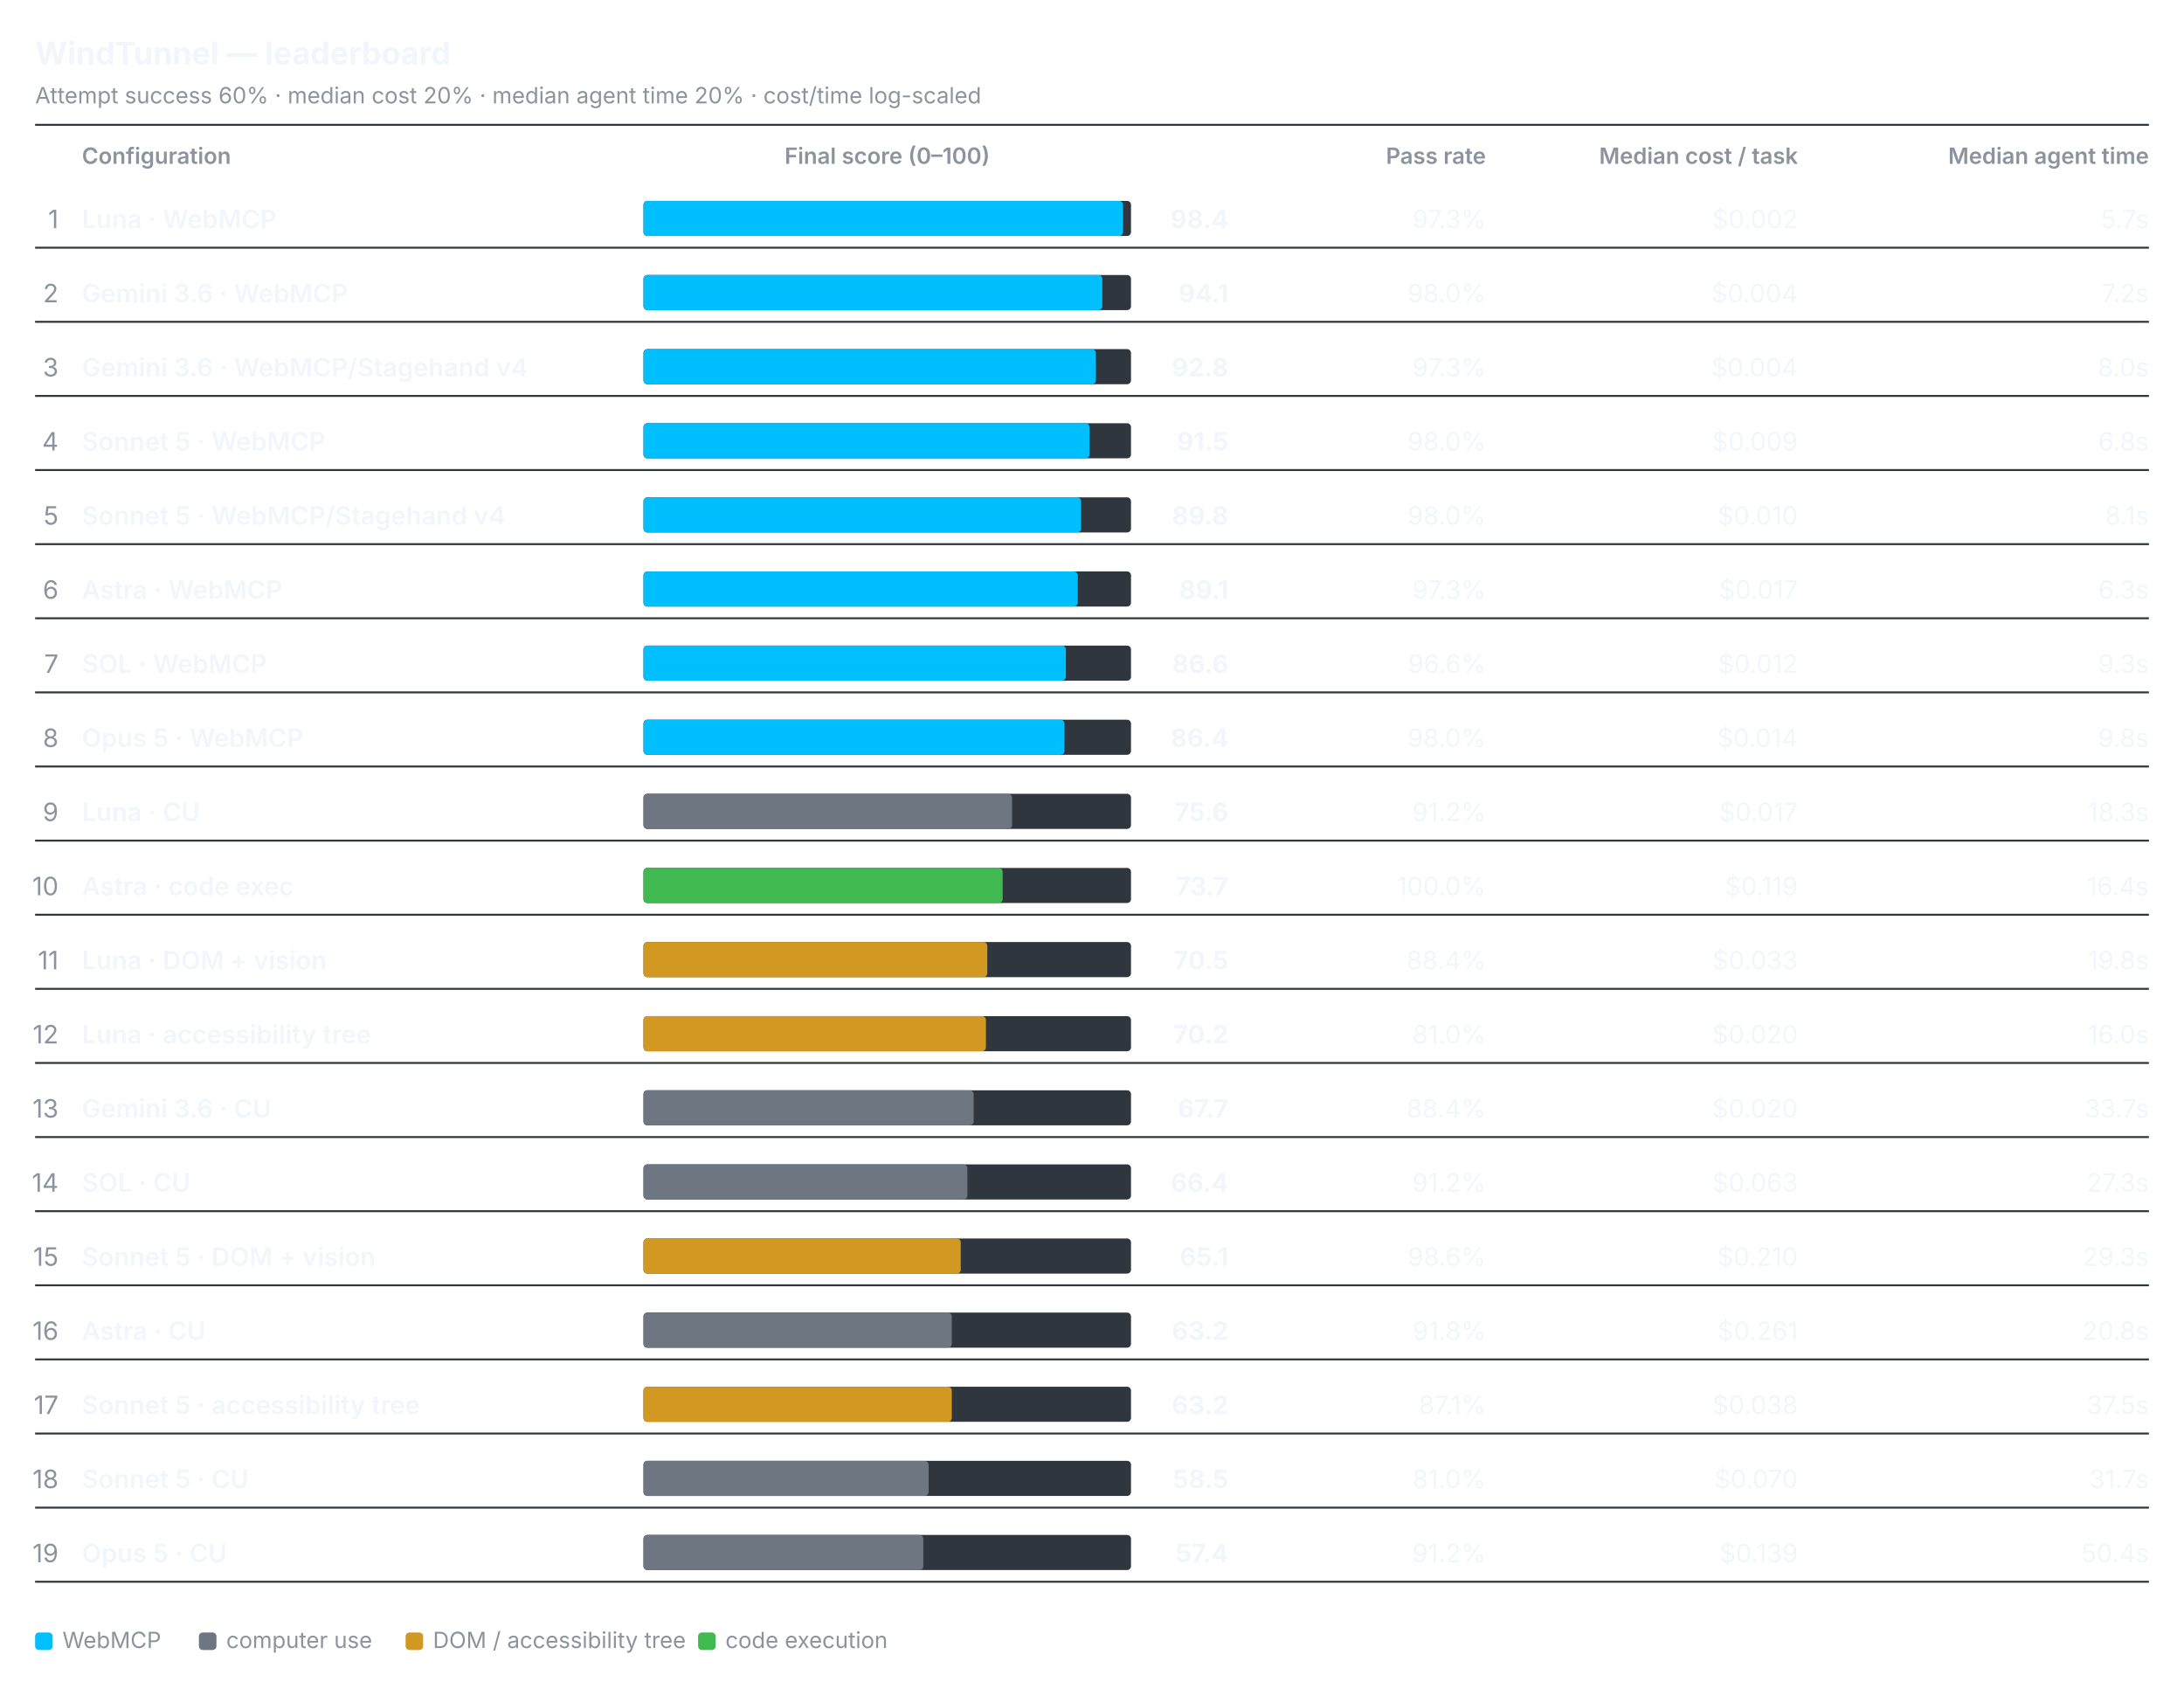
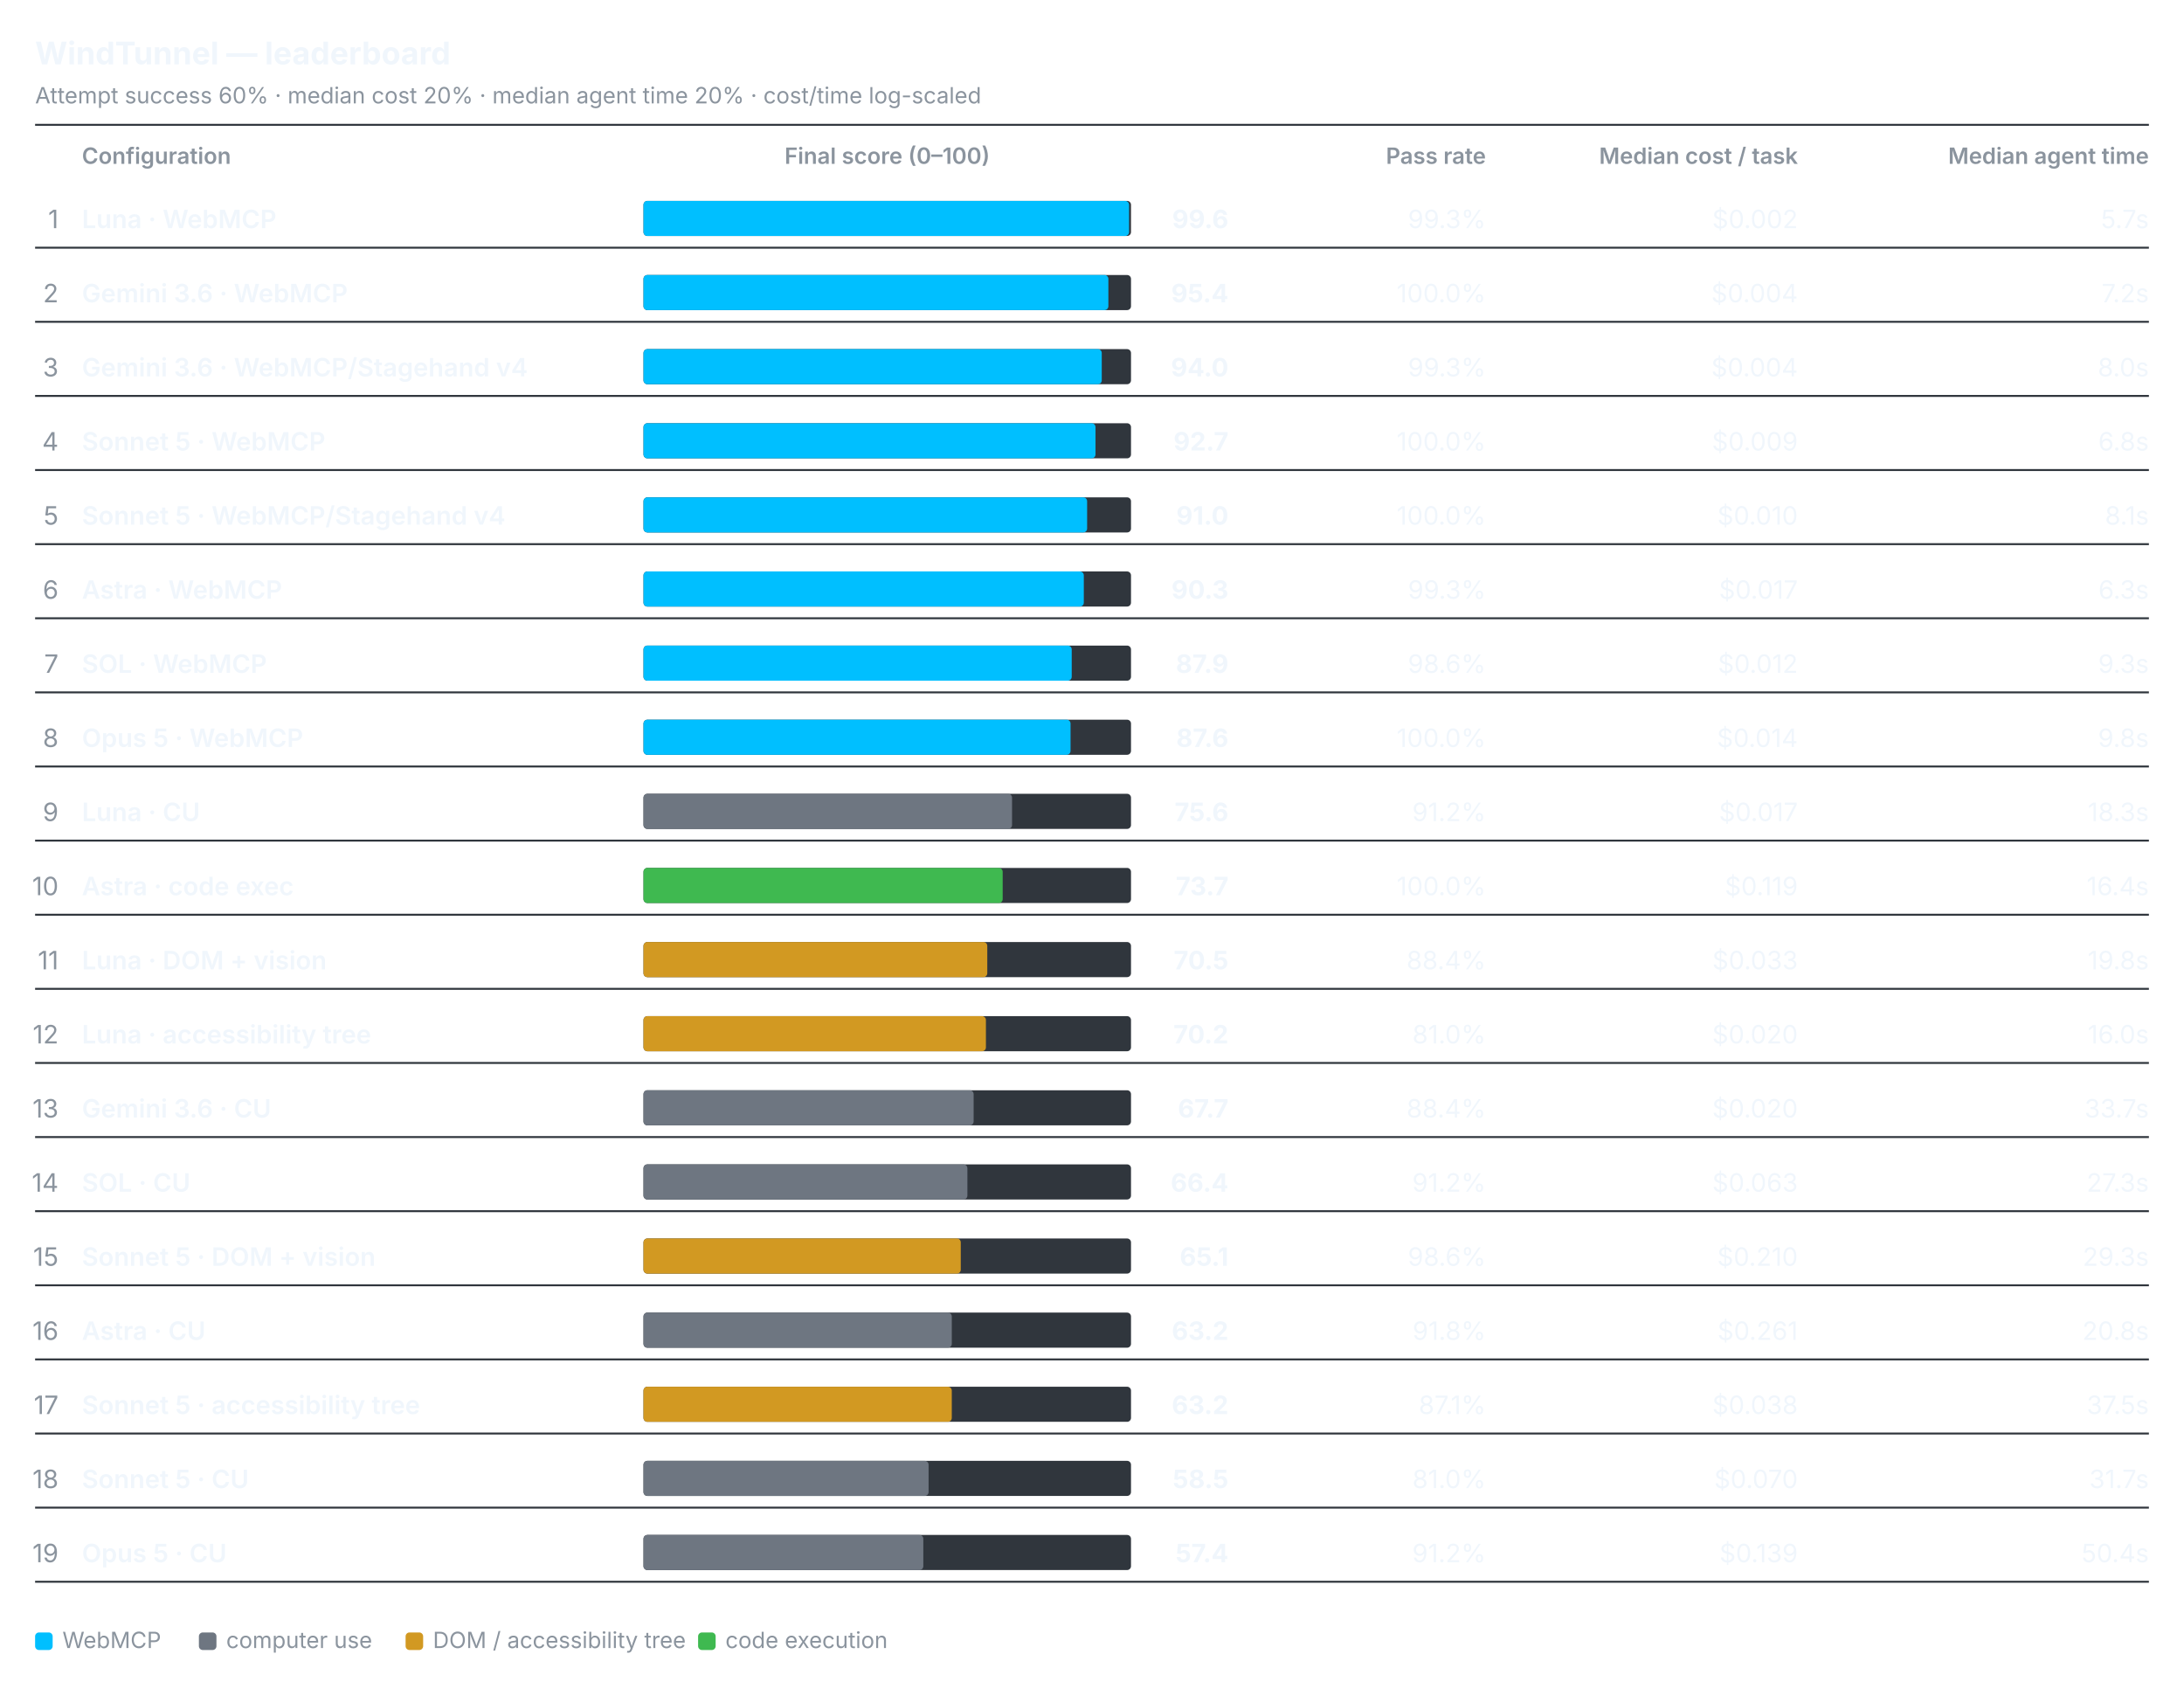
<svg xmlns="http://www.w3.org/2000/svg" viewBox="0 0 1120 862" width="1120" height="862" font-family="system-ui,-apple-system,sans-serif" font-size="13">
  <text x="18" y="33" font-size="16" font-weight="650" fill="#f0f6fc">WindTunnel — leaderboard</text>
  <text x="18" y="53" font-size="11.5" fill="#8b949e">Attempt success 60% · median cost 20% · median agent time 20% · cost/time log-scaled</text>
  <line x1="18" y1="64" x2="1102" y2="64" stroke="#30363d" stroke-width="1" />
  <text x="42" y="84" font-size="11.5" font-weight="600" fill="#8b949e">Configuration</text>
  <text x="455" y="84" text-anchor="middle" font-size="11.5" font-weight="600" fill="#8b949e">Final score (0–100)</text>
  <text x="762" y="84" text-anchor="end" font-size="11.5" font-weight="600" fill="#8b949e">Pass rate</text>
  <text x="922" y="84" text-anchor="end" font-size="11.5" font-weight="600" fill="#8b949e">Median cost / task</text>
  <text x="1102" y="84" text-anchor="end" font-size="11.5" font-weight="600" fill="#8b949e">Median agent time</text>
  <line x1="18" y1="127" x2="1102" y2="127" stroke="#30363d" stroke-width="1" />
  <text x="30" y="117" text-anchor="end" fill="#8b949e">1</text>
  <text x="42" y="117" font-weight="600" fill="#f0f6fc">Luna · WebMCP</text>
  <rect x="330" y="103" width="250" height="18" rx="2" fill="#30363d" />
-   <rect x="330" y="103" width="245.9" height="18" rx="2" fill="#00bfff" />
-   <text x="630" y="117" text-anchor="end" font-weight="700" fill="#f0f6fc">98.4</text>
-   <text x="762" y="117" text-anchor="end" fill="#f0f6fc">97.3%</text>
+   <rect x="330" y="103" width="249.0" height="18" rx="2" fill="#00bfff" />
+   <text x="630" y="117" text-anchor="end" font-weight="700" fill="#f0f6fc">99.6</text>
+   <text x="762" y="117" text-anchor="end" fill="#f0f6fc">99.3%</text>
  <text x="922" y="117" text-anchor="end" fill="#f0f6fc">$0.002</text>
  <text x="1102" y="117" text-anchor="end" fill="#f0f6fc">5.7s</text>
  <line x1="18" y1="165" x2="1102" y2="165" stroke="#30363d" stroke-width="1" />
  <text x="30" y="155" text-anchor="end" fill="#8b949e">2</text>
  <text x="42" y="155" font-weight="600" fill="#f0f6fc">Gemini 3.6 · WebMCP</text>
  <rect x="330" y="141" width="250" height="18" rx="2" fill="#30363d" />
-   <rect x="330" y="141" width="235.3" height="18" rx="2" fill="#00bfff" />
-   <text x="630" y="155" text-anchor="end" font-weight="700" fill="#f0f6fc">94.1</text>
-   <text x="762" y="155" text-anchor="end" fill="#f0f6fc">98.0%</text>
+   <rect x="330" y="141" width="238.4" height="18" rx="2" fill="#00bfff" />
+   <text x="630" y="155" text-anchor="end" font-weight="700" fill="#f0f6fc">95.4</text>
+   <text x="762" y="155" text-anchor="end" fill="#f0f6fc">100.0%</text>
  <text x="922" y="155" text-anchor="end" fill="#f0f6fc">$0.004</text>
  <text x="1102" y="155" text-anchor="end" fill="#f0f6fc">7.2s</text>
  <line x1="18" y1="203" x2="1102" y2="203" stroke="#30363d" stroke-width="1" />
  <text x="30" y="193" text-anchor="end" fill="#8b949e">3</text>
  <text x="42" y="193" font-weight="600" fill="#f0f6fc">Gemini 3.6 · WebMCP/Stagehand v4</text>
  <rect x="330" y="179" width="250" height="18" rx="2" fill="#30363d" />
-   <rect x="330" y="179" width="232.0" height="18" rx="2" fill="#00bfff" />
-   <text x="630" y="193" text-anchor="end" font-weight="700" fill="#f0f6fc">92.8</text>
-   <text x="762" y="193" text-anchor="end" fill="#f0f6fc">97.3%</text>
+   <rect x="330" y="179" width="235.0" height="18" rx="2" fill="#00bfff" />
+   <text x="630" y="193" text-anchor="end" font-weight="700" fill="#f0f6fc">94.0</text>
+   <text x="762" y="193" text-anchor="end" fill="#f0f6fc">99.3%</text>
  <text x="922" y="193" text-anchor="end" fill="#f0f6fc">$0.004</text>
  <text x="1102" y="193" text-anchor="end" fill="#f0f6fc">8.0s</text>
  <line x1="18" y1="241" x2="1102" y2="241" stroke="#30363d" stroke-width="1" />
  <text x="30" y="231" text-anchor="end" fill="#8b949e">4</text>
  <text x="42" y="231" font-weight="600" fill="#f0f6fc">Sonnet 5 · WebMCP</text>
  <rect x="330" y="217" width="250" height="18" rx="2" fill="#30363d" />
-   <rect x="330" y="217" width="228.7" height="18" rx="2" fill="#00bfff" />
-   <text x="630" y="231" text-anchor="end" font-weight="700" fill="#f0f6fc">91.5</text>
-   <text x="762" y="231" text-anchor="end" fill="#f0f6fc">98.0%</text>
+   <rect x="330" y="217" width="231.8" height="18" rx="2" fill="#00bfff" />
+   <text x="630" y="231" text-anchor="end" font-weight="700" fill="#f0f6fc">92.7</text>
+   <text x="762" y="231" text-anchor="end" fill="#f0f6fc">100.0%</text>
  <text x="922" y="231" text-anchor="end" fill="#f0f6fc">$0.009</text>
  <text x="1102" y="231" text-anchor="end" fill="#f0f6fc">6.8s</text>
  <line x1="18" y1="279" x2="1102" y2="279" stroke="#30363d" stroke-width="1" />
  <text x="30" y="269" text-anchor="end" fill="#8b949e">5</text>
  <text x="42" y="269" font-weight="600" fill="#f0f6fc">Sonnet 5 · WebMCP/Stagehand v4</text>
  <rect x="330" y="255" width="250" height="18" rx="2" fill="#30363d" />
-   <rect x="330" y="255" width="224.4" height="18" rx="2" fill="#00bfff" />
-   <text x="630" y="269" text-anchor="end" font-weight="700" fill="#f0f6fc">89.8</text>
-   <text x="762" y="269" text-anchor="end" fill="#f0f6fc">98.0%</text>
+   <rect x="330" y="255" width="227.5" height="18" rx="2" fill="#00bfff" />
+   <text x="630" y="269" text-anchor="end" font-weight="700" fill="#f0f6fc">91.0</text>
+   <text x="762" y="269" text-anchor="end" fill="#f0f6fc">100.0%</text>
  <text x="922" y="269" text-anchor="end" fill="#f0f6fc">$0.010</text>
  <text x="1102" y="269" text-anchor="end" fill="#f0f6fc">8.1s</text>
  <line x1="18" y1="317" x2="1102" y2="317" stroke="#30363d" stroke-width="1" />
  <text x="30" y="307" text-anchor="end" fill="#8b949e">6</text>
  <text x="42" y="307" font-weight="600" fill="#f0f6fc">Astra · WebMCP</text>
  <rect x="330" y="293" width="250" height="18" rx="2" fill="#30363d" />
-   <rect x="330" y="293" width="222.7" height="18" rx="2" fill="#00bfff" />
-   <text x="630" y="307" text-anchor="end" font-weight="700" fill="#f0f6fc">89.1</text>
-   <text x="762" y="307" text-anchor="end" fill="#f0f6fc">97.3%</text>
+   <rect x="330" y="293" width="225.8" height="18" rx="2" fill="#00bfff" />
+   <text x="630" y="307" text-anchor="end" font-weight="700" fill="#f0f6fc">90.3</text>
+   <text x="762" y="307" text-anchor="end" fill="#f0f6fc">99.3%</text>
  <text x="922" y="307" text-anchor="end" fill="#f0f6fc">$0.017</text>
  <text x="1102" y="307" text-anchor="end" fill="#f0f6fc">6.3s</text>
  <line x1="18" y1="355" x2="1102" y2="355" stroke="#30363d" stroke-width="1" />
  <text x="30" y="345" text-anchor="end" fill="#8b949e">7</text>
  <text x="42" y="345" font-weight="600" fill="#f0f6fc">SOL · WebMCP</text>
  <rect x="330" y="331" width="250" height="18" rx="2" fill="#30363d" />
-   <rect x="330" y="331" width="216.6" height="18" rx="2" fill="#00bfff" />
-   <text x="630" y="345" text-anchor="end" font-weight="700" fill="#f0f6fc">86.6</text>
-   <text x="762" y="345" text-anchor="end" fill="#f0f6fc">96.6%</text>
+   <rect x="330" y="331" width="219.6" height="18" rx="2" fill="#00bfff" />
+   <text x="630" y="345" text-anchor="end" font-weight="700" fill="#f0f6fc">87.9</text>
+   <text x="762" y="345" text-anchor="end" fill="#f0f6fc">98.6%</text>
  <text x="922" y="345" text-anchor="end" fill="#f0f6fc">$0.012</text>
  <text x="1102" y="345" text-anchor="end" fill="#f0f6fc">9.3s</text>
  <line x1="18" y1="393" x2="1102" y2="393" stroke="#30363d" stroke-width="1" />
  <text x="30" y="383" text-anchor="end" fill="#8b949e">8</text>
  <text x="42" y="383" font-weight="600" fill="#f0f6fc">Opus 5 · WebMCP</text>
  <rect x="330" y="369" width="250" height="18" rx="2" fill="#30363d" />
-   <rect x="330" y="369" width="215.9" height="18" rx="2" fill="#00bfff" />
-   <text x="630" y="383" text-anchor="end" font-weight="700" fill="#f0f6fc">86.4</text>
-   <text x="762" y="383" text-anchor="end" fill="#f0f6fc">98.0%</text>
+   <rect x="330" y="369" width="219.0" height="18" rx="2" fill="#00bfff" />
+   <text x="630" y="383" text-anchor="end" font-weight="700" fill="#f0f6fc">87.6</text>
+   <text x="762" y="383" text-anchor="end" fill="#f0f6fc">100.0%</text>
  <text x="922" y="383" text-anchor="end" fill="#f0f6fc">$0.014</text>
  <text x="1102" y="383" text-anchor="end" fill="#f0f6fc">9.8s</text>
  <line x1="18" y1="431" x2="1102" y2="431" stroke="#30363d" stroke-width="1" />
  <text x="30" y="421" text-anchor="end" fill="#8b949e">9</text>
  <text x="42" y="421" font-weight="600" fill="#f0f6fc">Luna · CU</text>
  <rect x="330" y="407" width="250" height="18" rx="2" fill="#30363d" />
  <rect x="330" y="407" width="189.0" height="18" rx="2" fill="#6e7681" />
  <text x="630" y="421" text-anchor="end" font-weight="700" fill="#f0f6fc">75.6</text>
  <text x="762" y="421" text-anchor="end" fill="#f0f6fc">91.2%</text>
  <text x="922" y="421" text-anchor="end" fill="#f0f6fc">$0.017</text>
  <text x="1102" y="421" text-anchor="end" fill="#f0f6fc">18.3s</text>
  <line x1="18" y1="469" x2="1102" y2="469" stroke="#30363d" stroke-width="1" />
  <text x="30" y="459" text-anchor="end" fill="#8b949e">10</text>
  <text x="42" y="459" font-weight="600" fill="#f0f6fc">Astra · code exec</text>
  <rect x="330" y="445" width="250" height="18" rx="2" fill="#30363d" />
  <rect x="330" y="445" width="184.2" height="18" rx="2" fill="#3fb950" />
  <text x="630" y="459" text-anchor="end" font-weight="700" fill="#f0f6fc">73.7</text>
  <text x="762" y="459" text-anchor="end" fill="#f0f6fc">100.0%</text>
  <text x="922" y="459" text-anchor="end" fill="#f0f6fc">$0.119</text>
  <text x="1102" y="459" text-anchor="end" fill="#f0f6fc">16.4s</text>
  <line x1="18" y1="507" x2="1102" y2="507" stroke="#30363d" stroke-width="1" />
  <text x="30" y="497" text-anchor="end" fill="#8b949e">11</text>
  <text x="42" y="497" font-weight="600" fill="#f0f6fc">Luna · DOM + vision</text>
  <rect x="330" y="483" width="250" height="18" rx="2" fill="#30363d" />
  <rect x="330" y="483" width="176.3" height="18" rx="2" fill="#d29922" />
  <text x="630" y="497" text-anchor="end" font-weight="700" fill="#f0f6fc">70.5</text>
  <text x="762" y="497" text-anchor="end" fill="#f0f6fc">88.4%</text>
  <text x="922" y="497" text-anchor="end" fill="#f0f6fc">$0.033</text>
  <text x="1102" y="497" text-anchor="end" fill="#f0f6fc">19.8s</text>
  <line x1="18" y1="545" x2="1102" y2="545" stroke="#30363d" stroke-width="1" />
  <text x="30" y="535" text-anchor="end" fill="#8b949e">12</text>
  <text x="42" y="535" font-weight="600" fill="#f0f6fc">Luna · accessibility tree</text>
  <rect x="330" y="521" width="250" height="18" rx="2" fill="#30363d" />
  <rect x="330" y="521" width="175.6" height="18" rx="2" fill="#d29922" />
  <text x="630" y="535" text-anchor="end" font-weight="700" fill="#f0f6fc">70.2</text>
  <text x="762" y="535" text-anchor="end" fill="#f0f6fc">81.0%</text>
  <text x="922" y="535" text-anchor="end" fill="#f0f6fc">$0.020</text>
  <text x="1102" y="535" text-anchor="end" fill="#f0f6fc">16.0s</text>
  <line x1="18" y1="583" x2="1102" y2="583" stroke="#30363d" stroke-width="1" />
  <text x="30" y="573" text-anchor="end" fill="#8b949e">13</text>
  <text x="42" y="573" font-weight="600" fill="#f0f6fc">Gemini 3.6 · CU</text>
  <rect x="330" y="559" width="250" height="18" rx="2" fill="#30363d" />
  <rect x="330" y="559" width="169.3" height="18" rx="2" fill="#6e7681" />
  <text x="630" y="573" text-anchor="end" font-weight="700" fill="#f0f6fc">67.7</text>
  <text x="762" y="573" text-anchor="end" fill="#f0f6fc">88.4%</text>
  <text x="922" y="573" text-anchor="end" fill="#f0f6fc">$0.020</text>
  <text x="1102" y="573" text-anchor="end" fill="#f0f6fc">33.7s</text>
  <line x1="18" y1="621" x2="1102" y2="621" stroke="#30363d" stroke-width="1" />
  <text x="30" y="611" text-anchor="end" fill="#8b949e">14</text>
  <text x="42" y="611" font-weight="600" fill="#f0f6fc">SOL · CU</text>
  <rect x="330" y="597" width="250" height="18" rx="2" fill="#30363d" />
  <rect x="330" y="597" width="166.1" height="18" rx="2" fill="#6e7681" />
  <text x="630" y="611" text-anchor="end" font-weight="700" fill="#f0f6fc">66.4</text>
  <text x="762" y="611" text-anchor="end" fill="#f0f6fc">91.2%</text>
  <text x="922" y="611" text-anchor="end" fill="#f0f6fc">$0.063</text>
  <text x="1102" y="611" text-anchor="end" fill="#f0f6fc">27.3s</text>
  <line x1="18" y1="659" x2="1102" y2="659" stroke="#30363d" stroke-width="1" />
  <text x="30" y="649" text-anchor="end" fill="#8b949e">15</text>
  <text x="42" y="649" font-weight="600" fill="#f0f6fc">Sonnet 5 · DOM + vision</text>
  <rect x="330" y="635" width="250" height="18" rx="2" fill="#30363d" />
  <rect x="330" y="635" width="162.7" height="18" rx="2" fill="#d29922" />
  <text x="630" y="649" text-anchor="end" font-weight="700" fill="#f0f6fc">65.1</text>
  <text x="762" y="649" text-anchor="end" fill="#f0f6fc">98.6%</text>
  <text x="922" y="649" text-anchor="end" fill="#f0f6fc">$0.210</text>
  <text x="1102" y="649" text-anchor="end" fill="#f0f6fc">29.3s</text>
  <line x1="18" y1="697" x2="1102" y2="697" stroke="#30363d" stroke-width="1" />
  <text x="30" y="687" text-anchor="end" fill="#8b949e">16</text>
  <text x="42" y="687" font-weight="600" fill="#f0f6fc">Astra · CU</text>
  <rect x="330" y="673" width="250" height="18" rx="2" fill="#30363d" />
  <rect x="330" y="673" width="158.1" height="18" rx="2" fill="#6e7681" />
  <text x="630" y="687" text-anchor="end" font-weight="700" fill="#f0f6fc">63.2</text>
  <text x="762" y="687" text-anchor="end" fill="#f0f6fc">91.8%</text>
  <text x="922" y="687" text-anchor="end" fill="#f0f6fc">$0.261</text>
  <text x="1102" y="687" text-anchor="end" fill="#f0f6fc">20.8s</text>
  <line x1="18" y1="735" x2="1102" y2="735" stroke="#30363d" stroke-width="1" />
  <text x="30" y="725" text-anchor="end" fill="#8b949e">17</text>
  <text x="42" y="725" font-weight="600" fill="#f0f6fc">Sonnet 5 · accessibility tree</text>
  <rect x="330" y="711" width="250" height="18" rx="2" fill="#30363d" />
  <rect x="330" y="711" width="158.1" height="18" rx="2" fill="#d29922" />
  <text x="630" y="725" text-anchor="end" font-weight="700" fill="#f0f6fc">63.2</text>
  <text x="762" y="725" text-anchor="end" fill="#f0f6fc">87.1%</text>
  <text x="922" y="725" text-anchor="end" fill="#f0f6fc">$0.038</text>
  <text x="1102" y="725" text-anchor="end" fill="#f0f6fc">37.5s</text>
  <line x1="18" y1="773" x2="1102" y2="773" stroke="#30363d" stroke-width="1" />
  <text x="30" y="763" text-anchor="end" fill="#8b949e">18</text>
  <text x="42" y="763" font-weight="600" fill="#f0f6fc">Sonnet 5 · CU</text>
  <rect x="330" y="749" width="250" height="18" rx="2" fill="#30363d" />
  <rect x="330" y="749" width="146.2" height="18" rx="2" fill="#6e7681" />
  <text x="630" y="763" text-anchor="end" font-weight="700" fill="#f0f6fc">58.5</text>
  <text x="762" y="763" text-anchor="end" fill="#f0f6fc">81.0%</text>
  <text x="922" y="763" text-anchor="end" fill="#f0f6fc">$0.070</text>
  <text x="1102" y="763" text-anchor="end" fill="#f0f6fc">31.7s</text>
  <line x1="18" y1="811" x2="1102" y2="811" stroke="#30363d" stroke-width="1" />
  <text x="30" y="801" text-anchor="end" fill="#8b949e">19</text>
  <text x="42" y="801" font-weight="600" fill="#f0f6fc">Opus 5 · CU</text>
  <rect x="330" y="787" width="250" height="18" rx="2" fill="#30363d" />
  <rect x="330" y="787" width="143.5" height="18" rx="2" fill="#6e7681" />
  <text x="630" y="801" text-anchor="end" font-weight="700" fill="#f0f6fc">57.4</text>
  <text x="762" y="801" text-anchor="end" fill="#f0f6fc">91.2%</text>
  <text x="922" y="801" text-anchor="end" fill="#f0f6fc">$0.139</text>
  <text x="1102" y="801" text-anchor="end" fill="#f0f6fc">50.4s</text>
  <rect x="18" y="837" width="9" height="9" rx="2" fill="#00bfff" />
  <text x="32" y="845" font-size="11.5" fill="#8b949e">WebMCP</text>
  <rect x="102" y="837" width="9" height="9" rx="2" fill="#6e7681" />
  <text x="116" y="845" font-size="11.5" fill="#8b949e">computer use</text>
  <rect x="208" y="837" width="9" height="9" rx="2" fill="#d29922" />
  <text x="222" y="845" font-size="11.5" fill="#8b949e">DOM / accessibility tree</text>
  <rect x="358" y="837" width="9" height="9" rx="2" fill="#3fb950" />
  <text x="372" y="845" font-size="11.5" fill="#8b949e">code execution</text>
</svg>
